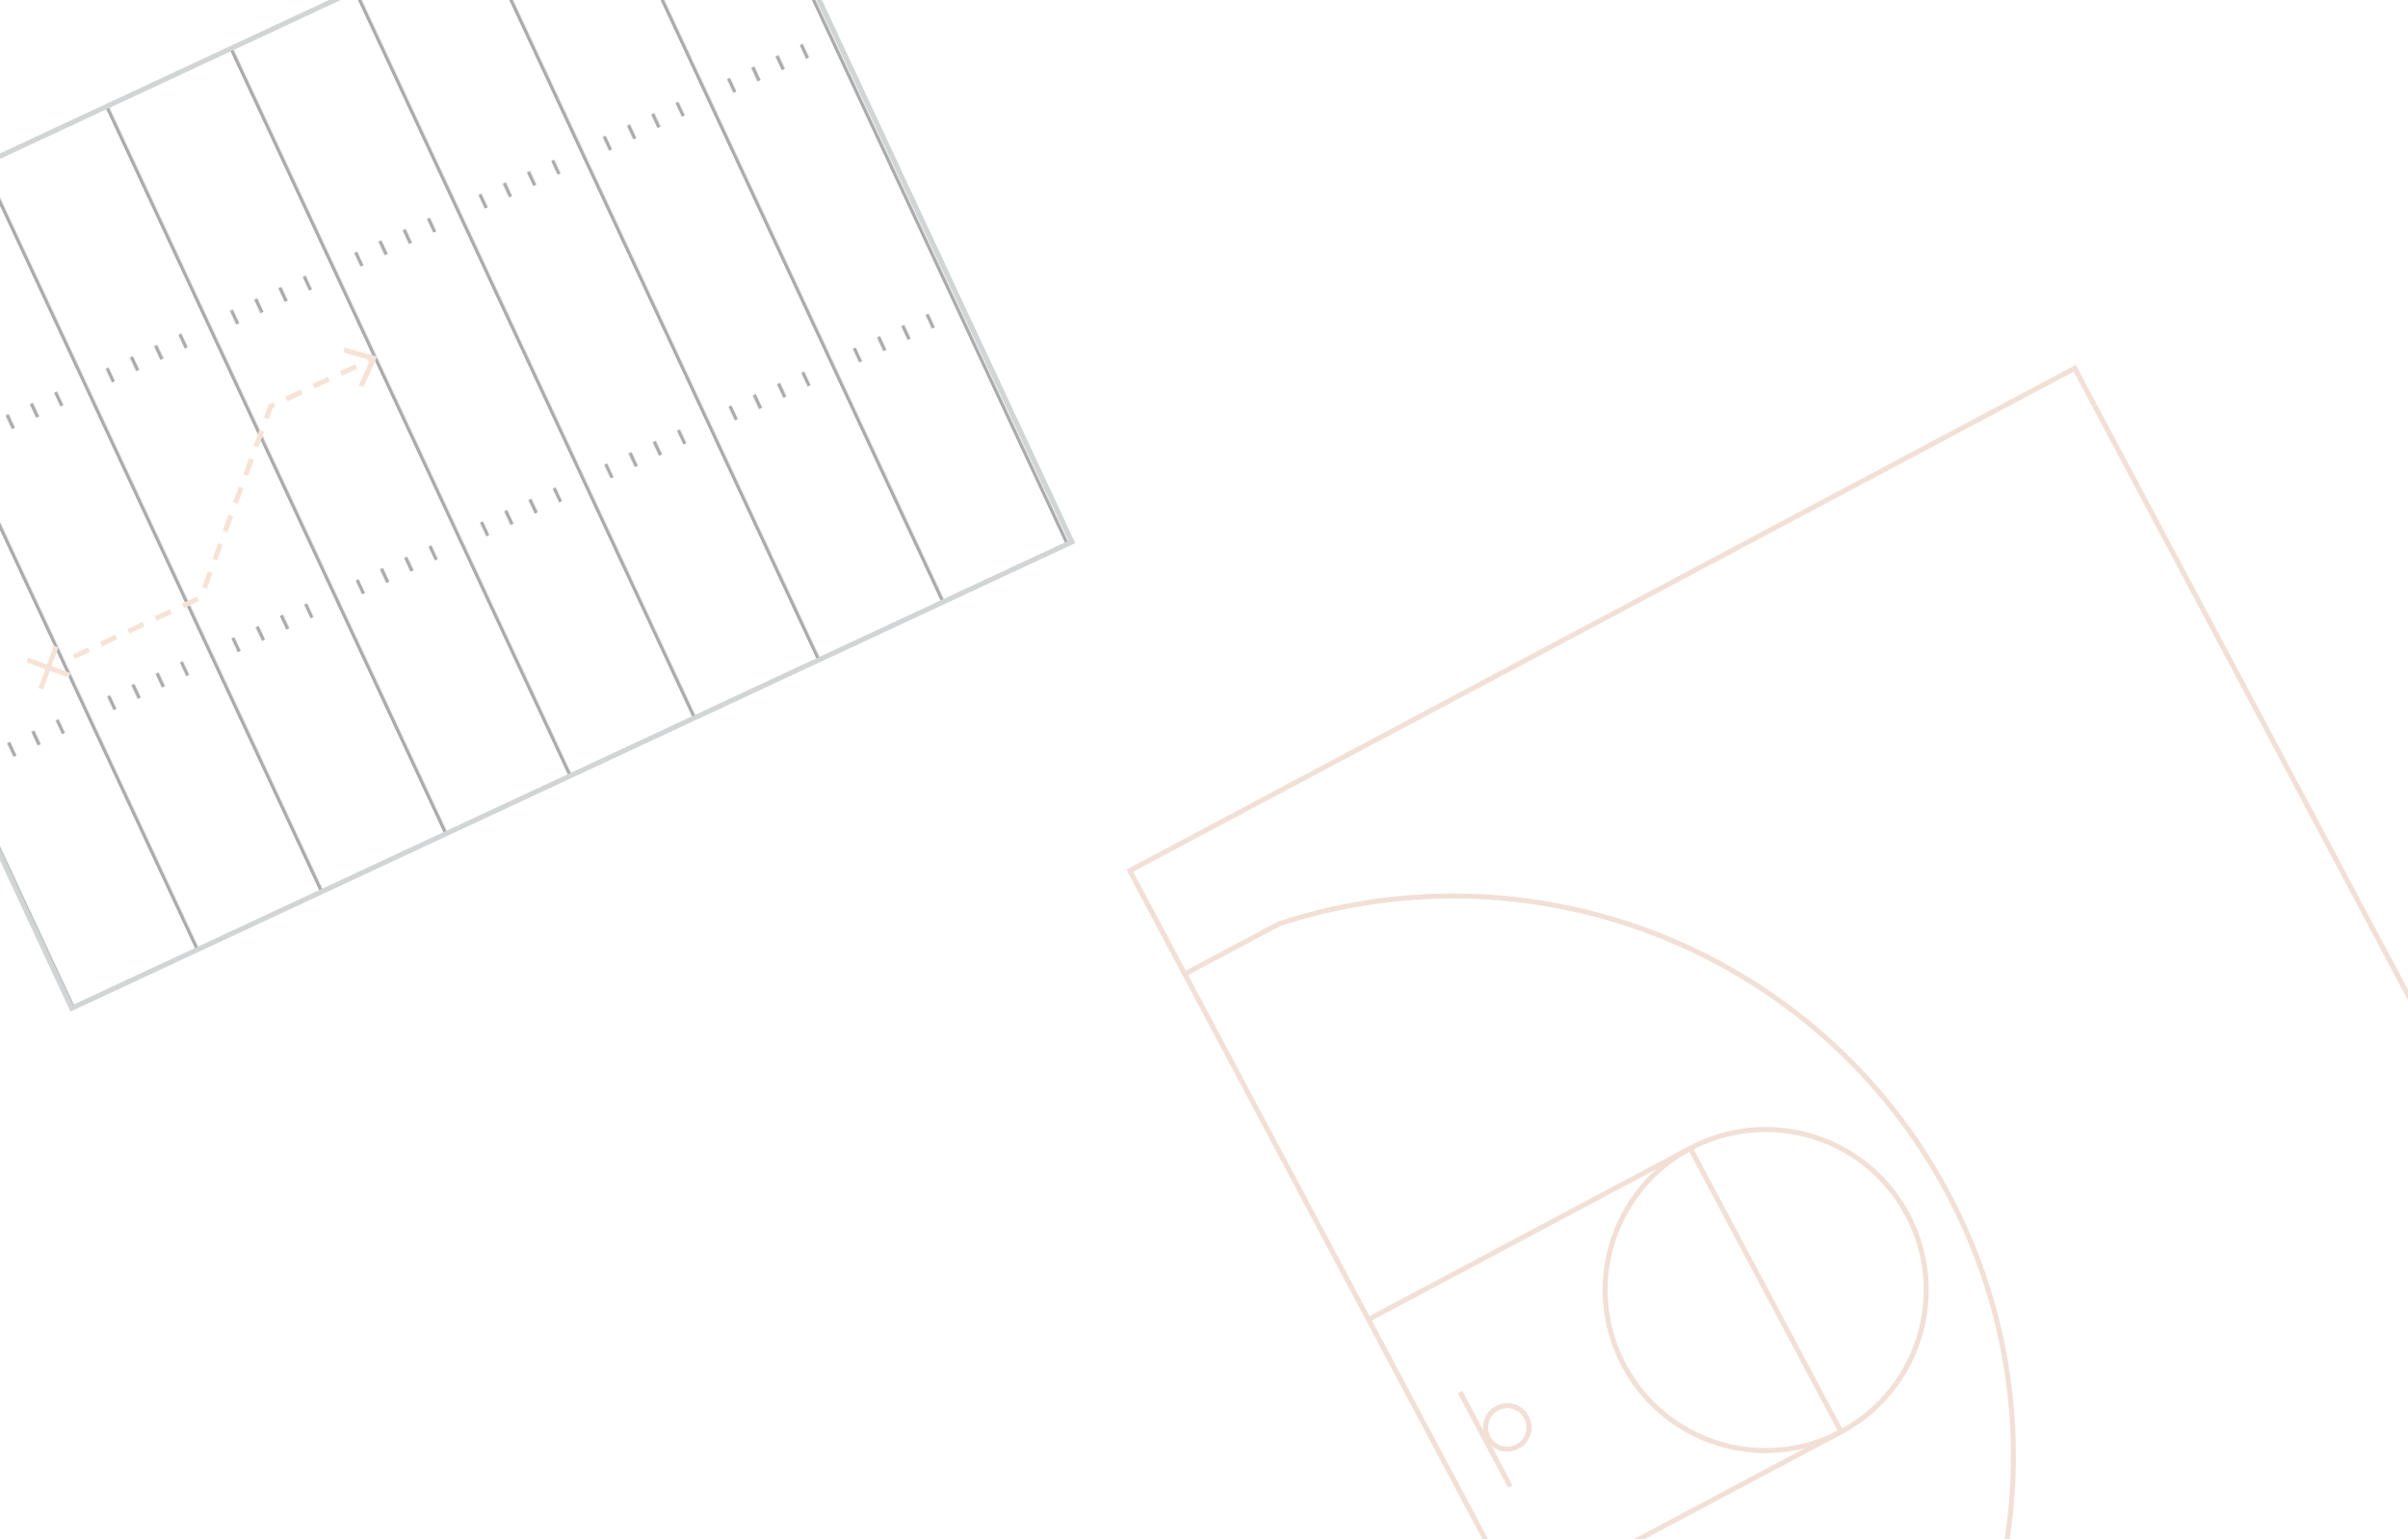
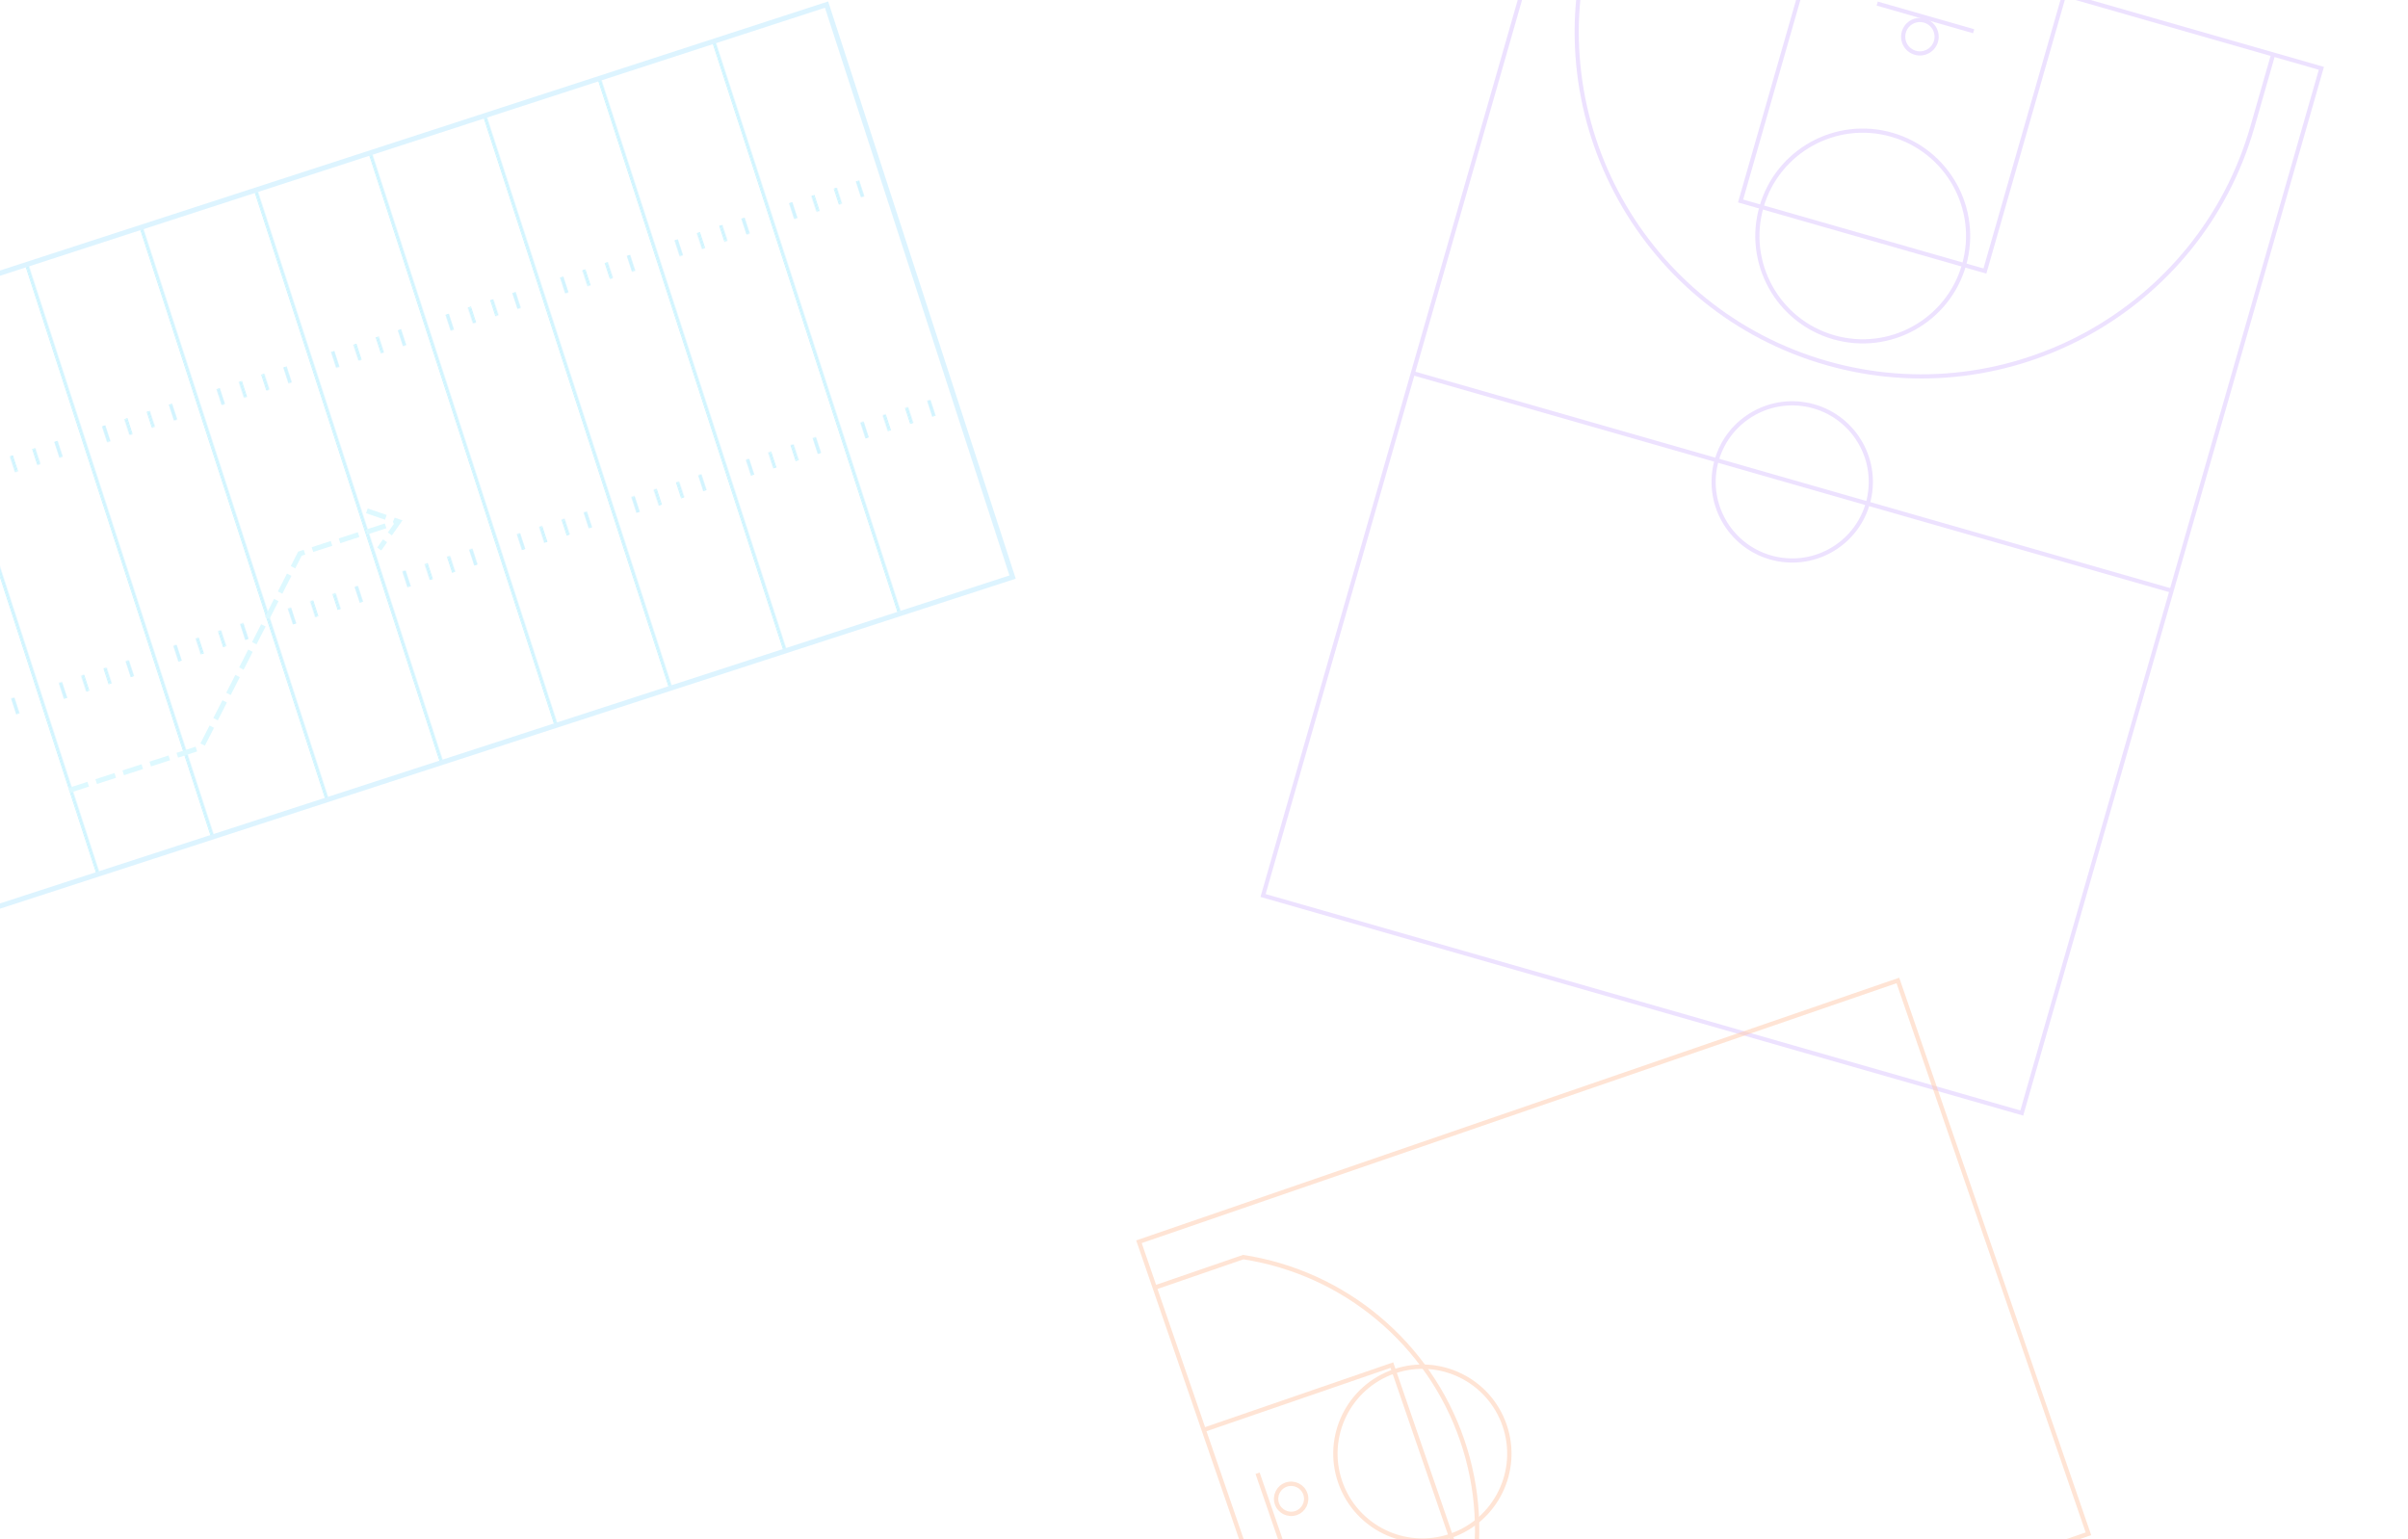
<svg xmlns="http://www.w3.org/2000/svg" viewBox="0 0 1440 920" fill="none">
  <defs>
-     <pattern id="field" width="82" height="480" patternUnits="userSpaceOnUse">
-       <path d="M1 0v480M17 142v9m16-9v9m16-9v9m16-9v9M17 320v9m16-9v9m16-9v9m16-9v9" stroke="currentColor" stroke-width="2" />
+     <pattern id="yard" width="72" height="360" patternUnits="userSpaceOnUse">
+       <path stroke="#9ce5ff" stroke-width="2" d="M1 0v360M15 106v10m14-10v10m14-10v10m14-10v10M15 244v10m14-10v10m14-10v10m14-10v10" />
    </pattern>
  </defs>
-   <g transform="translate(-160 168) rotate(-25)" color="#767f83" opacity=".33">
-     <rect width="660" height="480" fill="url(#field)" stroke="currentColor" stroke-width="3" />
-     <path d="M90 290h84l86-86h67" stroke="#e7aa81" stroke-width="3" stroke-dasharray="10 8" />
-     <path d="m314 192 14 12-14 12M64 280l19 19m0-19-19 19" stroke="#e7aa81" stroke-width="3" />
+   <g transform="translate(-122 203) rotate(-18)" opacity=".46">
+     <rect width="648" height="360" stroke="#b5e8ff" stroke-width="3" fill="url(#yard)" />
+     <path d="M72 307h83l92-92h61m-15-12 16 12-16 12" stroke="#b7f2ff" stroke-width="3" stroke-dasharray="12 5" />
  </g>
-   <g transform="translate(1040 780) rotate(-28)" stroke="#d89e83" stroke-width="3" opacity=".33">
-     <path d="M-200-400h640v800h-640zM-200-330h64a335 335 0 0 1 0 660h-64M-200-96H18V96h-218" />
-     <circle cx="18" cy="0" r="96" />
-     <path d="M-172-32v64" />
-     <circle cx="-157" cy="0" r="13" />
+   <g transform="translate(1120 120) rotate(16)" stroke="#d9c2ff" stroke-width="2.5" opacity=".47">
+     <rect x="-236" y="-150" width="472" height="650" />
+     <path d="M-236 175h472M-206-150v45a206 206 0 0 0 412 0v-45M-76-150V22H76v-172" />
+     <circle cy="22" r="63" />
+     <circle cy="175" r="47" />
+     <path d="M-30-114h60" />
+     <circle cy="-102" r="10" />
+   </g>
+   <g transform="translate(965 830) rotate(-19)" stroke="#ffccae" stroke-width="2.6" opacity=".52">
+     <path d="M-240-175h480v350h-480zM-240-146h56a165 165 0 0 1 0 292h-56M-240-56h119V56h-119" />
+     <circle cx="-121" r="52" />
+     <path d="M-218-21v42" />
+     <circle cx="-204" r="9" />
  </g>
</svg>
